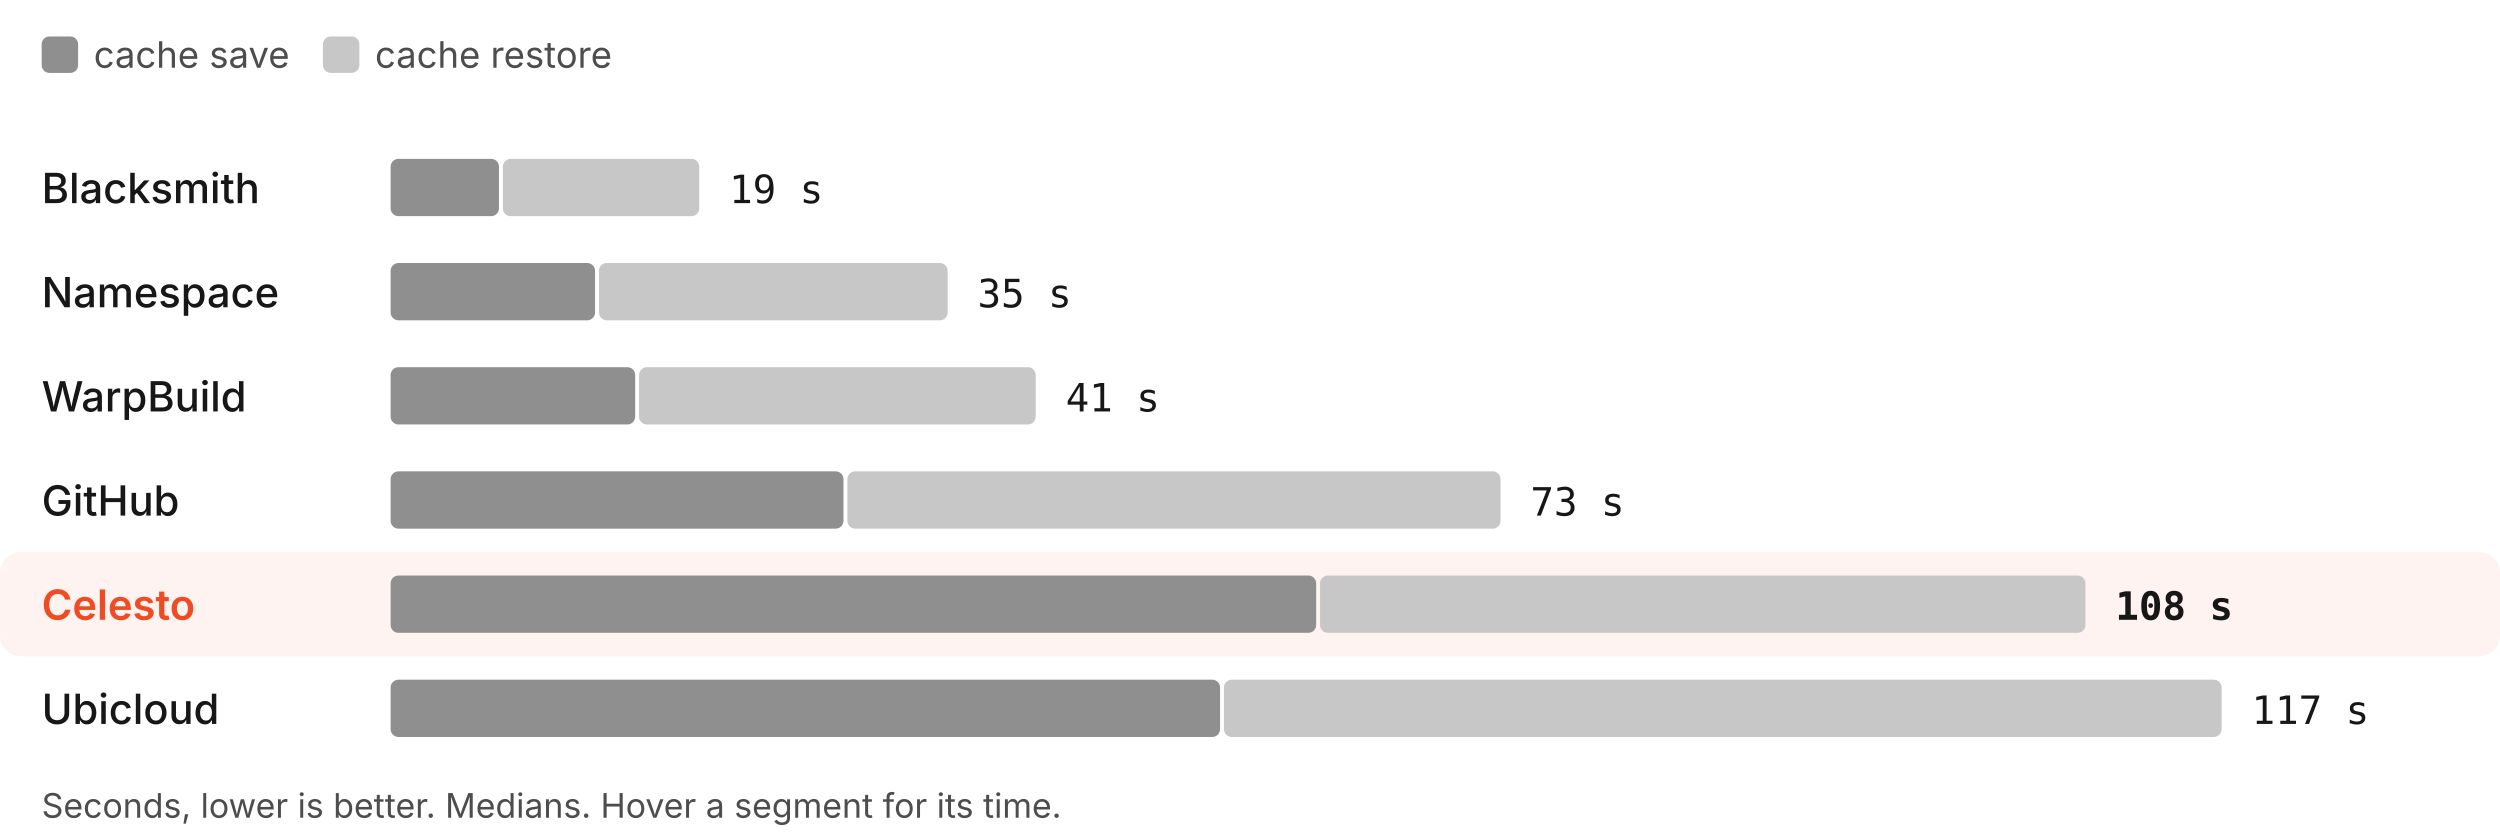
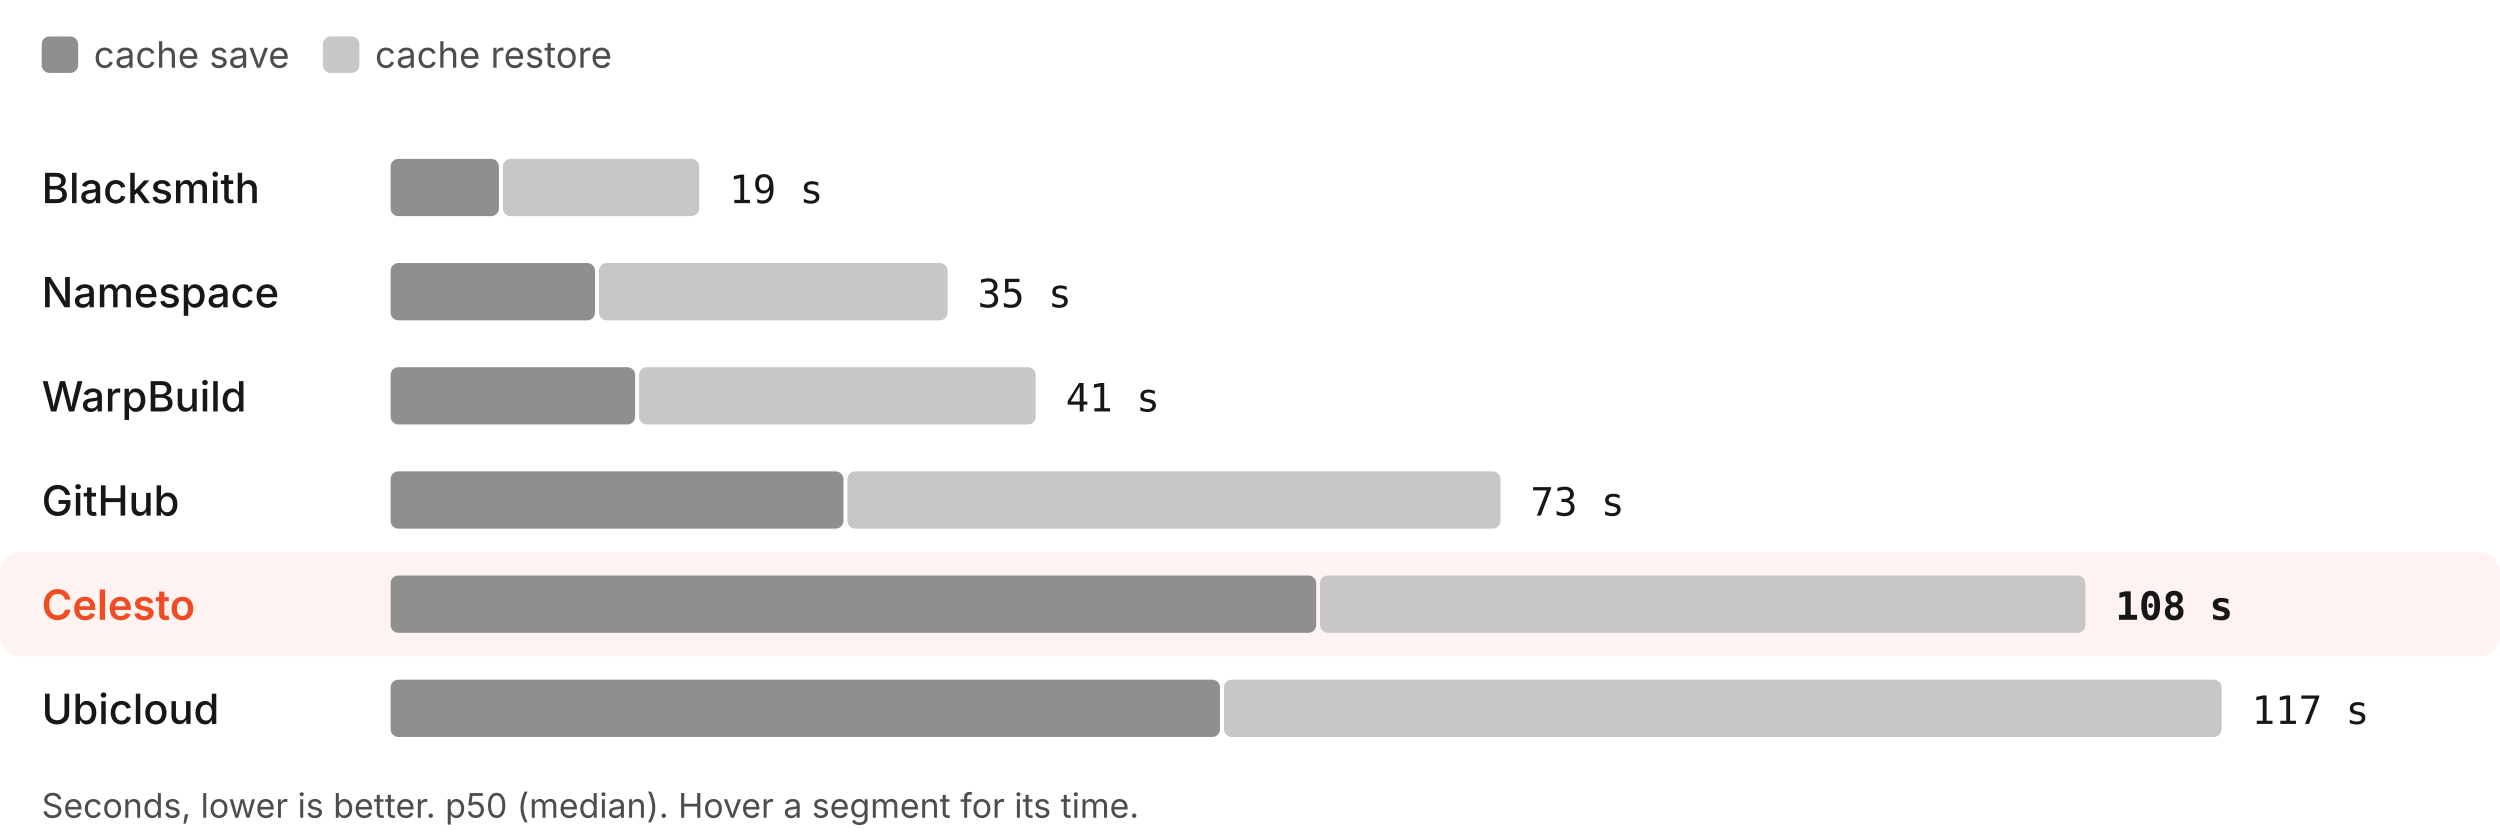
<svg xmlns="http://www.w3.org/2000/svg" viewBox="0 0 960 322" font-family="Geist,Inter,-apple-system,BlinkMacSystemFont,Segoe UI,sans-serif">
  <style>.t{fill:#171717}.m{fill:#4d4d4d}.hl{fill:#F04C24;fill-opacity:.07}.n{fill:#8f8f8f;fill-opacity:.12}</style>
  <rect x="16" y="14" width="14" height="14" rx="3" fill="#8f8f8f" />
  <text x="36" y="26" font-size="14" class="m">cache save</text>
  <rect x="124" y="14" width="14" height="14" rx="3" fill="#c7c7c7" />
  <text x="144" y="26" font-size="14" class="m">cache restore</text>
  <text x="16" y="78" font-size="16" font-weight="500" class="t">Blacksmith</text>
  <rect x="150.0" y="61" width="41.6" height="22" rx="3" fill="#8f8f8f" />
  <rect x="193.1" y="61" width="75.4" height="22" rx="3" fill="#c7c7c7" />
  <text x="280" y="78" font-size="15" font-weight="400" font-family="Geist Mono,SFMono-Regular,Menlo,Consolas,monospace" class="t">19 s</text>
  <text x="16" y="118" font-size="16" font-weight="500" class="t">Namespace</text>
  <rect x="150.0" y="101" width="78.5" height="22" rx="3" fill="#8f8f8f" />
  <rect x="230.0" y="101" width="133.9" height="22" rx="3" fill="#c7c7c7" />
  <text x="375.385" y="118" font-size="15" font-weight="400" font-family="Geist Mono,SFMono-Regular,Menlo,Consolas,monospace" class="t">35 s</text>
  <text x="16" y="158" font-size="16" font-weight="500" class="t">WarpBuild</text>
  <rect x="150.0" y="141" width="93.9" height="22" rx="3" fill="#8f8f8f" />
  <rect x="245.4" y="141" width="152.3" height="22" rx="3" fill="#c7c7c7" />
  <text x="409.231" y="158" font-size="15" font-weight="400" font-family="Geist Mono,SFMono-Regular,Menlo,Consolas,monospace" class="t">41 s</text>
  <text x="16" y="198" font-size="16" font-weight="500" class="t">GitHub</text>
  <rect x="150.0" y="181" width="173.9" height="22" rx="3" fill="#8f8f8f" />
  <rect x="325.4" y="181" width="250.8" height="22" rx="3" fill="#c7c7c7" />
  <text x="587.692" y="198" font-size="15" font-weight="400" font-family="Geist Mono,SFMono-Regular,Menlo,Consolas,monospace" class="t">73 s</text>
  <rect x="0" y="212" width="960" height="40" rx="8" class="hl" />
  <text x="16" y="238" font-size="16" font-weight="600" fill="#F04C24">Celesto</text>
  <rect x="150.0" y="221" width="355.4" height="22" rx="3" fill="#8f8f8f" />
  <rect x="506.9" y="221" width="293.9" height="22" rx="3" fill="#c7c7c7" />
  <text x="812.308" y="238" font-size="15" font-weight="600" font-family="Geist Mono,SFMono-Regular,Menlo,Consolas,monospace" class="t">108 s</text>
  <text x="16" y="278" font-size="16" font-weight="500" class="t">Ubicloud</text>
  <rect x="150.0" y="261" width="318.5" height="22" rx="3" fill="#8f8f8f" />
  <rect x="470.0" y="261" width="383.1" height="22" rx="3" fill="#c7c7c7" />
  <text x="864.615" y="278" font-size="15" font-weight="400" font-family="Geist Mono,SFMono-Regular,Menlo,Consolas,monospace" class="t">117 s</text>
-   <text x="16" y="314" font-size="13" class="m">Seconds, lower is better. Medians. Hover a segment for its time.</text>
+   <text x="16" y="314" font-size="13" class="m">Seconds, lower is better. p50 (median). Hover a segment for its time.</text>
</svg>
